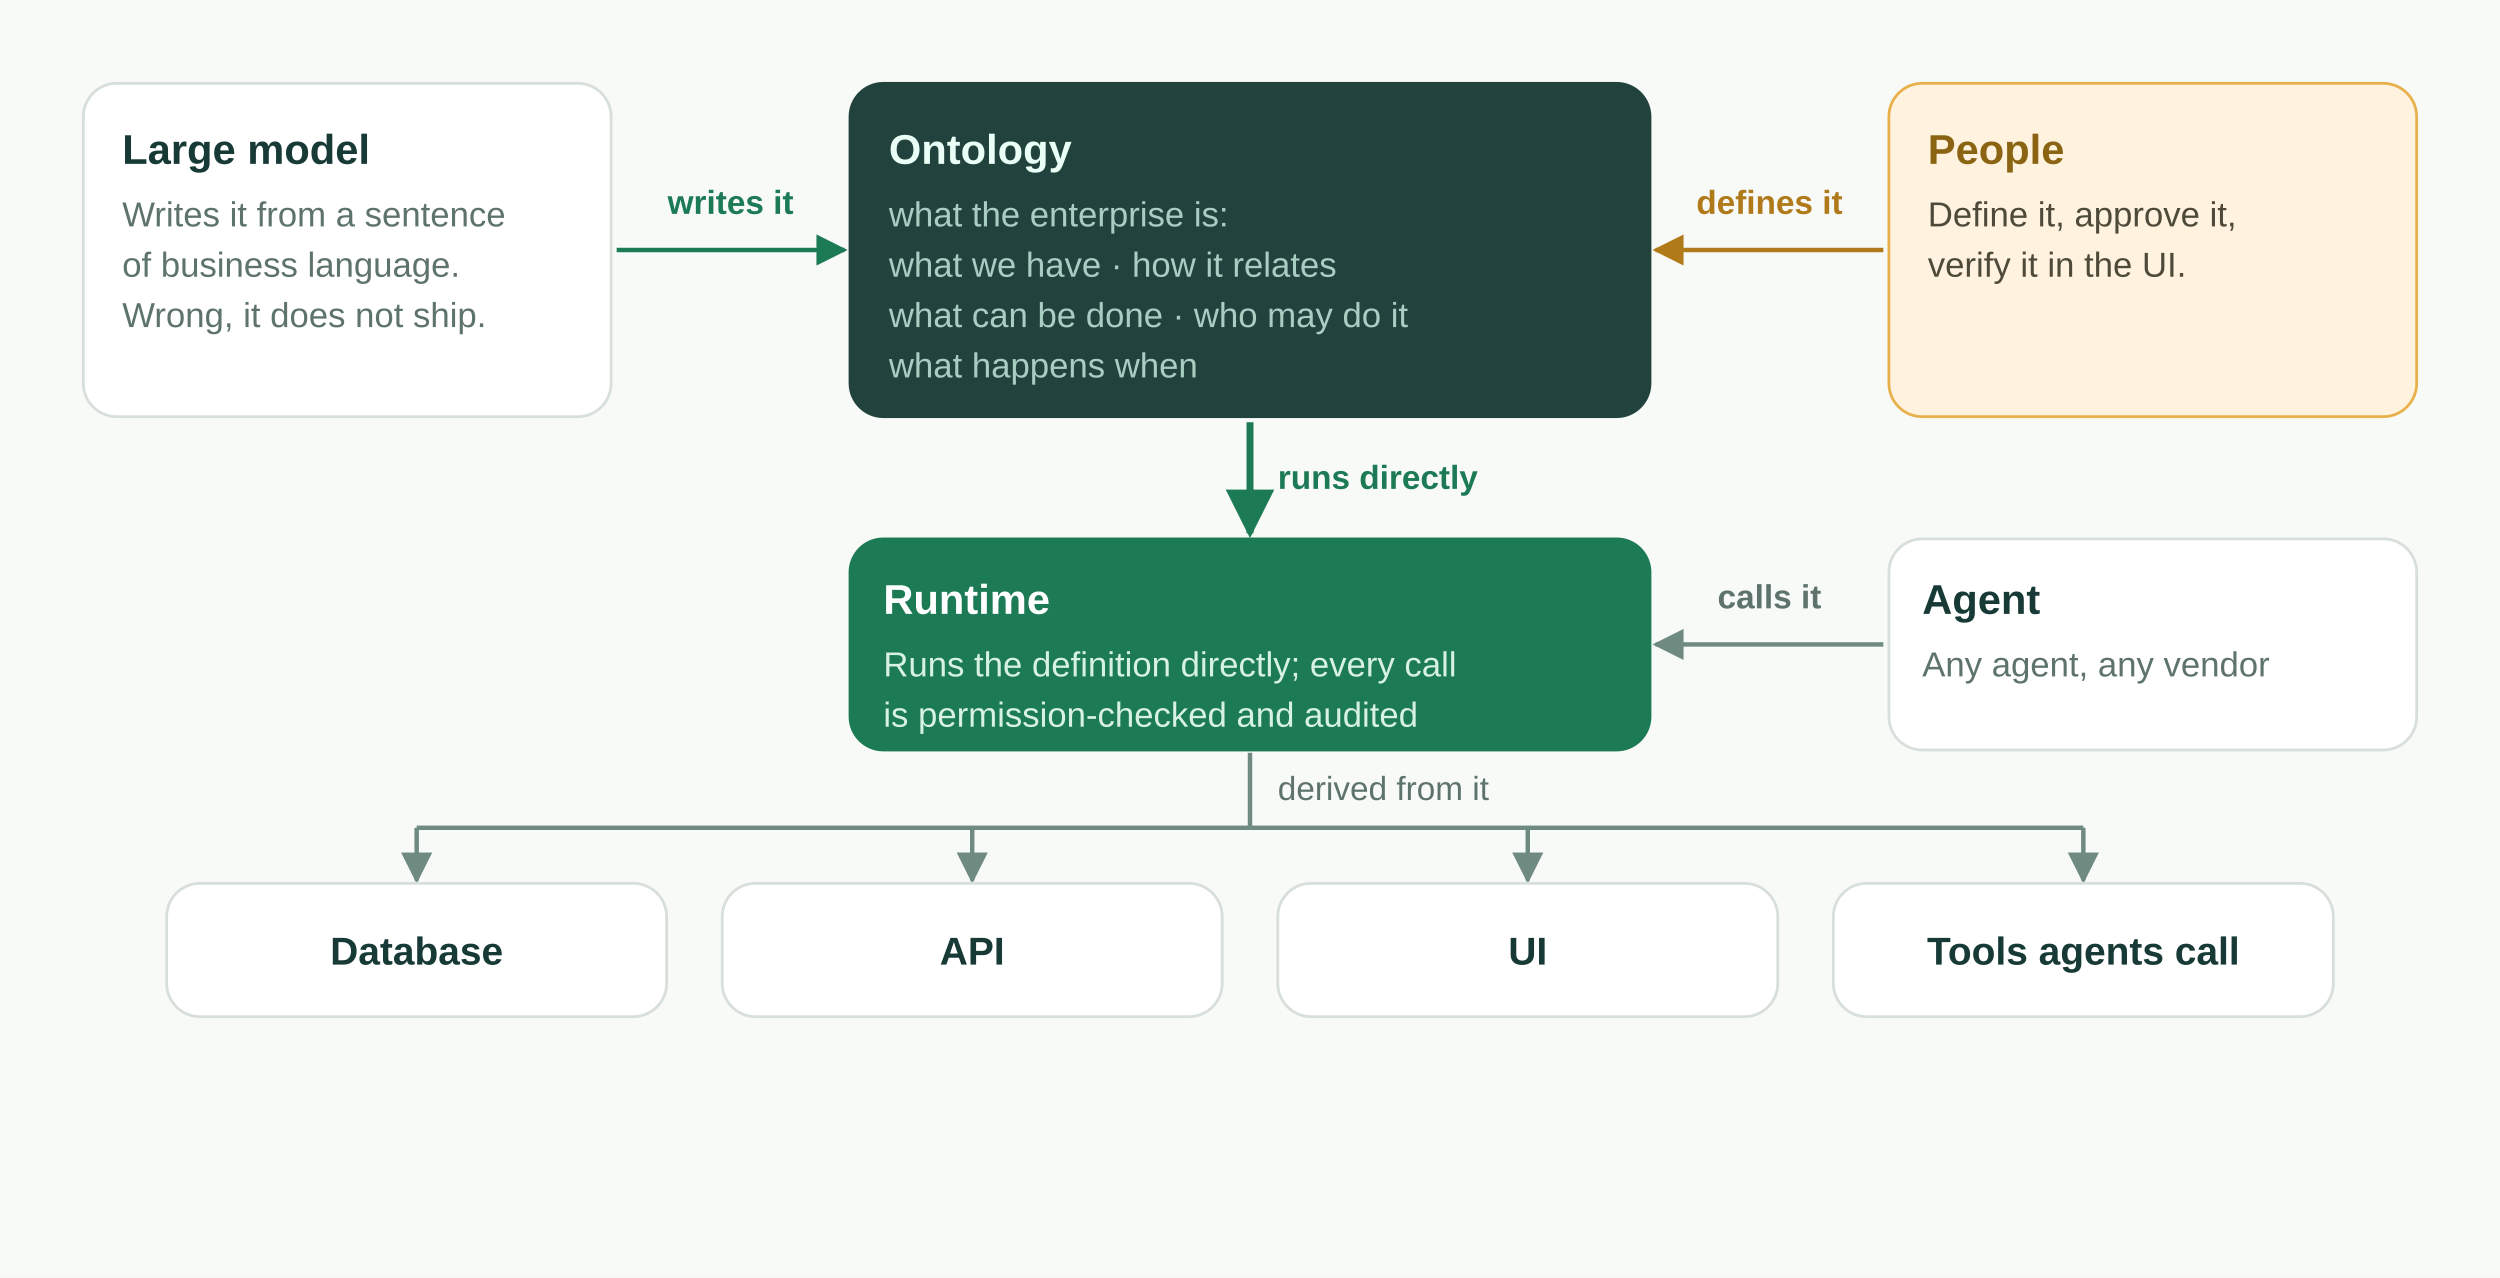
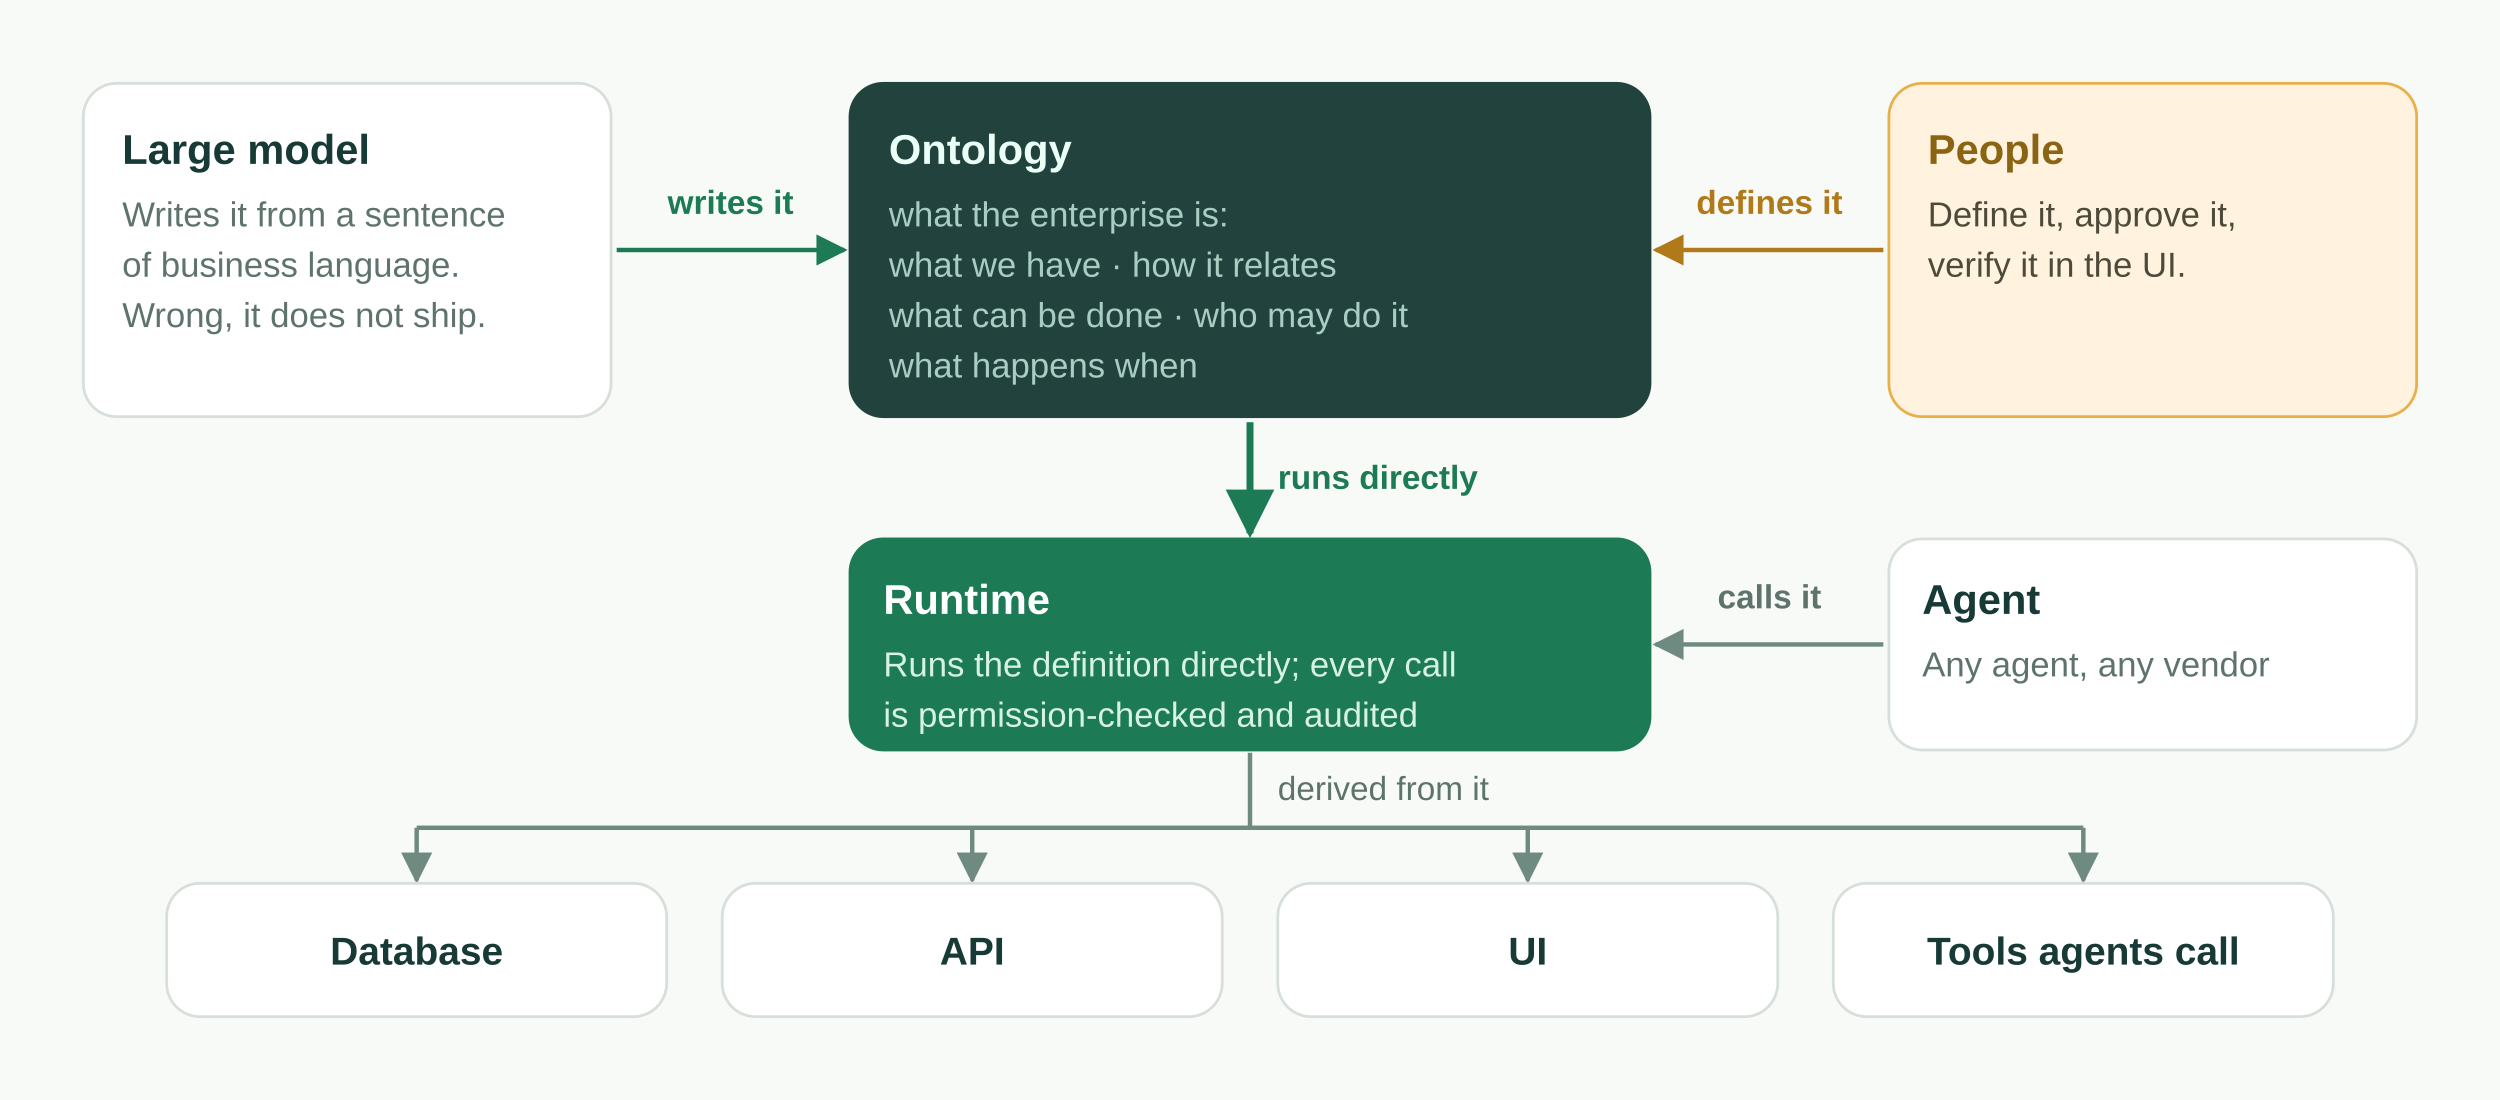
- <svg xmlns="http://www.w3.org/2000/svg" viewBox="0 0 900 460" role="img" aria-label="A large model writes the ontology from a sentence of business language; people define, approve and verify it. The runtime runs the definition directly, every call permission-checked and audited; any agent from any vendor calls the runtime; and the database, the API, the UI and the tools agents call are all derived from it.">
+ <svg xmlns="http://www.w3.org/2000/svg" viewBox="0 0 900 396" role="img" aria-label="A large model writes the ontology from a sentence of business language; people define, approve and verify it. The runtime runs the definition directly, every call permission-checked and audited; any agent from any vendor calls the runtime; and the database, the API, the UI and the tools agents call are all derived from it.">
  <defs>
    <marker id="ar-grey" viewBox="0 0 10 10" refX="9" refY="5" markerWidth="7" markerHeight="7" orient="auto-start-reverse">
      <path d="M0 0 L10 5 L0 10 z" fill="#6f8b81" />
    </marker>
    <marker id="ar-accent" viewBox="0 0 10 10" refX="9" refY="5" markerWidth="7" markerHeight="7" orient="auto-start-reverse">
      <path d="M0 0 L10 5 L0 10 z" fill="#1c7a55" />
    </marker>
    <marker id="ar-warm" viewBox="0 0 10 10" refX="9" refY="5" markerWidth="7" markerHeight="7" orient="auto-start-reverse">
      <path d="M0 0 L10 5 L0 10 z" fill="#b07a1a" />
    </marker>
    <marker id="ar-onInk" viewBox="0 0 10 10" refX="9" refY="5" markerWidth="7" markerHeight="7" orient="auto-start-reverse">
      <path d="M0 0 L10 5 L0 10 z" fill="#a8cdc2" />
    </marker>
    <style>text{font-family:-apple-system,BlinkMacSystemFont,"Segoe UI",Arial,sans-serif}</style>
  </defs>
-   <rect width="900" height="460" fill="#f8faf7" />
+   <rect width="900" height="396" fill="#f8faf7" />
  <g transform="translate(30 30)">
    <rect x="0" y="0" width="190" height="120" rx="12" fill="#ffffff" stroke="#d7dfdb" stroke-width="1" />
    <text x="14" y="29" font-size="15" font-weight="700" fill="#173a36" text-anchor="start">Large model</text>
    <text x="14" y="51.5" font-size="12.5" font-weight="400" fill="#5d736b" text-anchor="start">Writes it from a sentence</text>
    <text x="14" y="69.625" font-size="12.5" font-weight="400" fill="#5d736b" text-anchor="start">of business language.</text>
    <text x="14" y="87.75" font-size="12.5" font-weight="400" fill="#5d736b" text-anchor="start">Wrong, it does not ship.</text>
    <rect x="276" y="0" width="288" height="120" rx="12" fill="#22433d" stroke="#22433d" stroke-width="1" />
    <text x="290" y="29" font-size="15" font-weight="700" fill="#eafff6" text-anchor="start">Ontology</text>
    <text x="290" y="51.5" font-size="12.5" font-weight="400" fill="#a8cdc2" text-anchor="start">what the enterprise is:</text>
    <text x="290" y="69.625" font-size="12.5" font-weight="400" fill="#a8cdc2" text-anchor="start">what we have · how it relates</text>
    <text x="290" y="87.75" font-size="12.5" font-weight="400" fill="#a8cdc2" text-anchor="start">what can be done · who may do it</text>
    <text x="290" y="105.875" font-size="12.5" font-weight="400" fill="#a8cdc2" text-anchor="start">what happens when</text>
    <rect x="650" y="0" width="190" height="120" rx="12" fill="#fff3df" stroke="#e8b04b" stroke-width="1" />
    <text x="664" y="29" font-size="15" font-weight="700" fill="#8a6412" text-anchor="start">People</text>
    <text x="664" y="51.5" font-size="12.5" font-weight="400" fill="#4e4a3a" text-anchor="start">Define it, approve it,</text>
    <text x="664" y="69.625" font-size="12.5" font-weight="400" fill="#4e4a3a" text-anchor="start">verify it in the UI.</text>
    <path d="M192 60 L274 60" fill="none" stroke="#1c7a55" stroke-width="1.6" marker-end="url(#ar-accent)" />
    <text x="233" y="47" font-size="12" font-weight="600" fill="#1c7a55" text-anchor="middle">writes it</text>
    <path d="M648 60 L566 60" fill="none" stroke="#b07a1a" stroke-width="1.6" marker-end="url(#ar-warm)" />
    <text x="607" y="47" font-size="12" font-weight="600" fill="#b07a1a" text-anchor="middle">defines it</text>
    <path d="M420 122 L420 162" fill="none" stroke="#1c7a55" stroke-width="2.5" marker-end="url(#ar-accent)" />
    <text x="430" y="146" font-size="12" font-weight="600" fill="#1c7a55" text-anchor="start">runs directly</text>
    <rect x="276" y="164" width="288" height="76" rx="12" fill="#1c7a55" stroke="#1c7a55" stroke-width="1" />
    <text x="288" y="191" font-size="15" font-weight="700" fill="#ffffff" text-anchor="start">Runtime</text>
    <text x="288" y="213.5" font-size="12.5" font-weight="400" fill="#d7f2e4" text-anchor="start">Runs the definition directly; every call</text>
    <text x="288" y="231.625" font-size="12.5" font-weight="400" fill="#d7f2e4" text-anchor="start">is permission-checked and audited</text>
    <rect x="650" y="164" width="190" height="76" rx="12" fill="#ffffff" stroke="#d7dfdb" stroke-width="1" />
    <text x="662" y="191" font-size="15" font-weight="700" fill="#173a36" text-anchor="start">Agent</text>
    <text x="662" y="213.5" font-size="12.5" font-weight="400" fill="#5d736b" text-anchor="start">Any agent, any vendor</text>
    <path d="M648 202 L566 202" fill="none" stroke="#6f8b81" stroke-width="1.6" marker-end="url(#ar-grey)" />
    <text x="607" y="189" font-size="12" font-weight="600" fill="#5d736b" text-anchor="middle">calls it</text>
    <path d="M420 241 L420 268" fill="none" stroke="#6f8b81" stroke-width="1.6" />
    <text x="430" y="258" font-size="12" font-weight="400" fill="#5d736b" text-anchor="start">derived from it</text>
    <path d="M120 268 L720 268" fill="none" stroke="#6f8b81" stroke-width="1.6" />
    <path d="M120 268 L120 287" fill="none" stroke="#6f8b81" stroke-width="1.6" marker-end="url(#ar-grey)" />
    <rect x="30" y="288" width="180" height="48" rx="12" fill="#ffffff" stroke="#d7dfdb" stroke-width="1" />
    <text x="120" y="317.25" font-size="14" font-weight="700" fill="#173a36" text-anchor="middle">Database</text>
    <path d="M320 268 L320 287" fill="none" stroke="#6f8b81" stroke-width="1.6" marker-end="url(#ar-grey)" />
    <rect x="230" y="288" width="180" height="48" rx="12" fill="#ffffff" stroke="#d7dfdb" stroke-width="1" />
    <text x="320" y="317.25" font-size="14" font-weight="700" fill="#173a36" text-anchor="middle">API</text>
    <path d="M520 268 L520 287" fill="none" stroke="#6f8b81" stroke-width="1.6" marker-end="url(#ar-grey)" />
    <rect x="430" y="288" width="180" height="48" rx="12" fill="#ffffff" stroke="#d7dfdb" stroke-width="1" />
    <text x="520" y="317.25" font-size="14" font-weight="700" fill="#173a36" text-anchor="middle">UI</text>
    <path d="M720 268 L720 287" fill="none" stroke="#6f8b81" stroke-width="1.6" marker-end="url(#ar-grey)" />
    <rect x="630" y="288" width="180" height="48" rx="12" fill="#ffffff" stroke="#d7dfdb" stroke-width="1" />
    <text x="720" y="317.25" font-size="14" font-weight="700" fill="#173a36" text-anchor="middle">Tools agents call</text>
  </g>
</svg>
